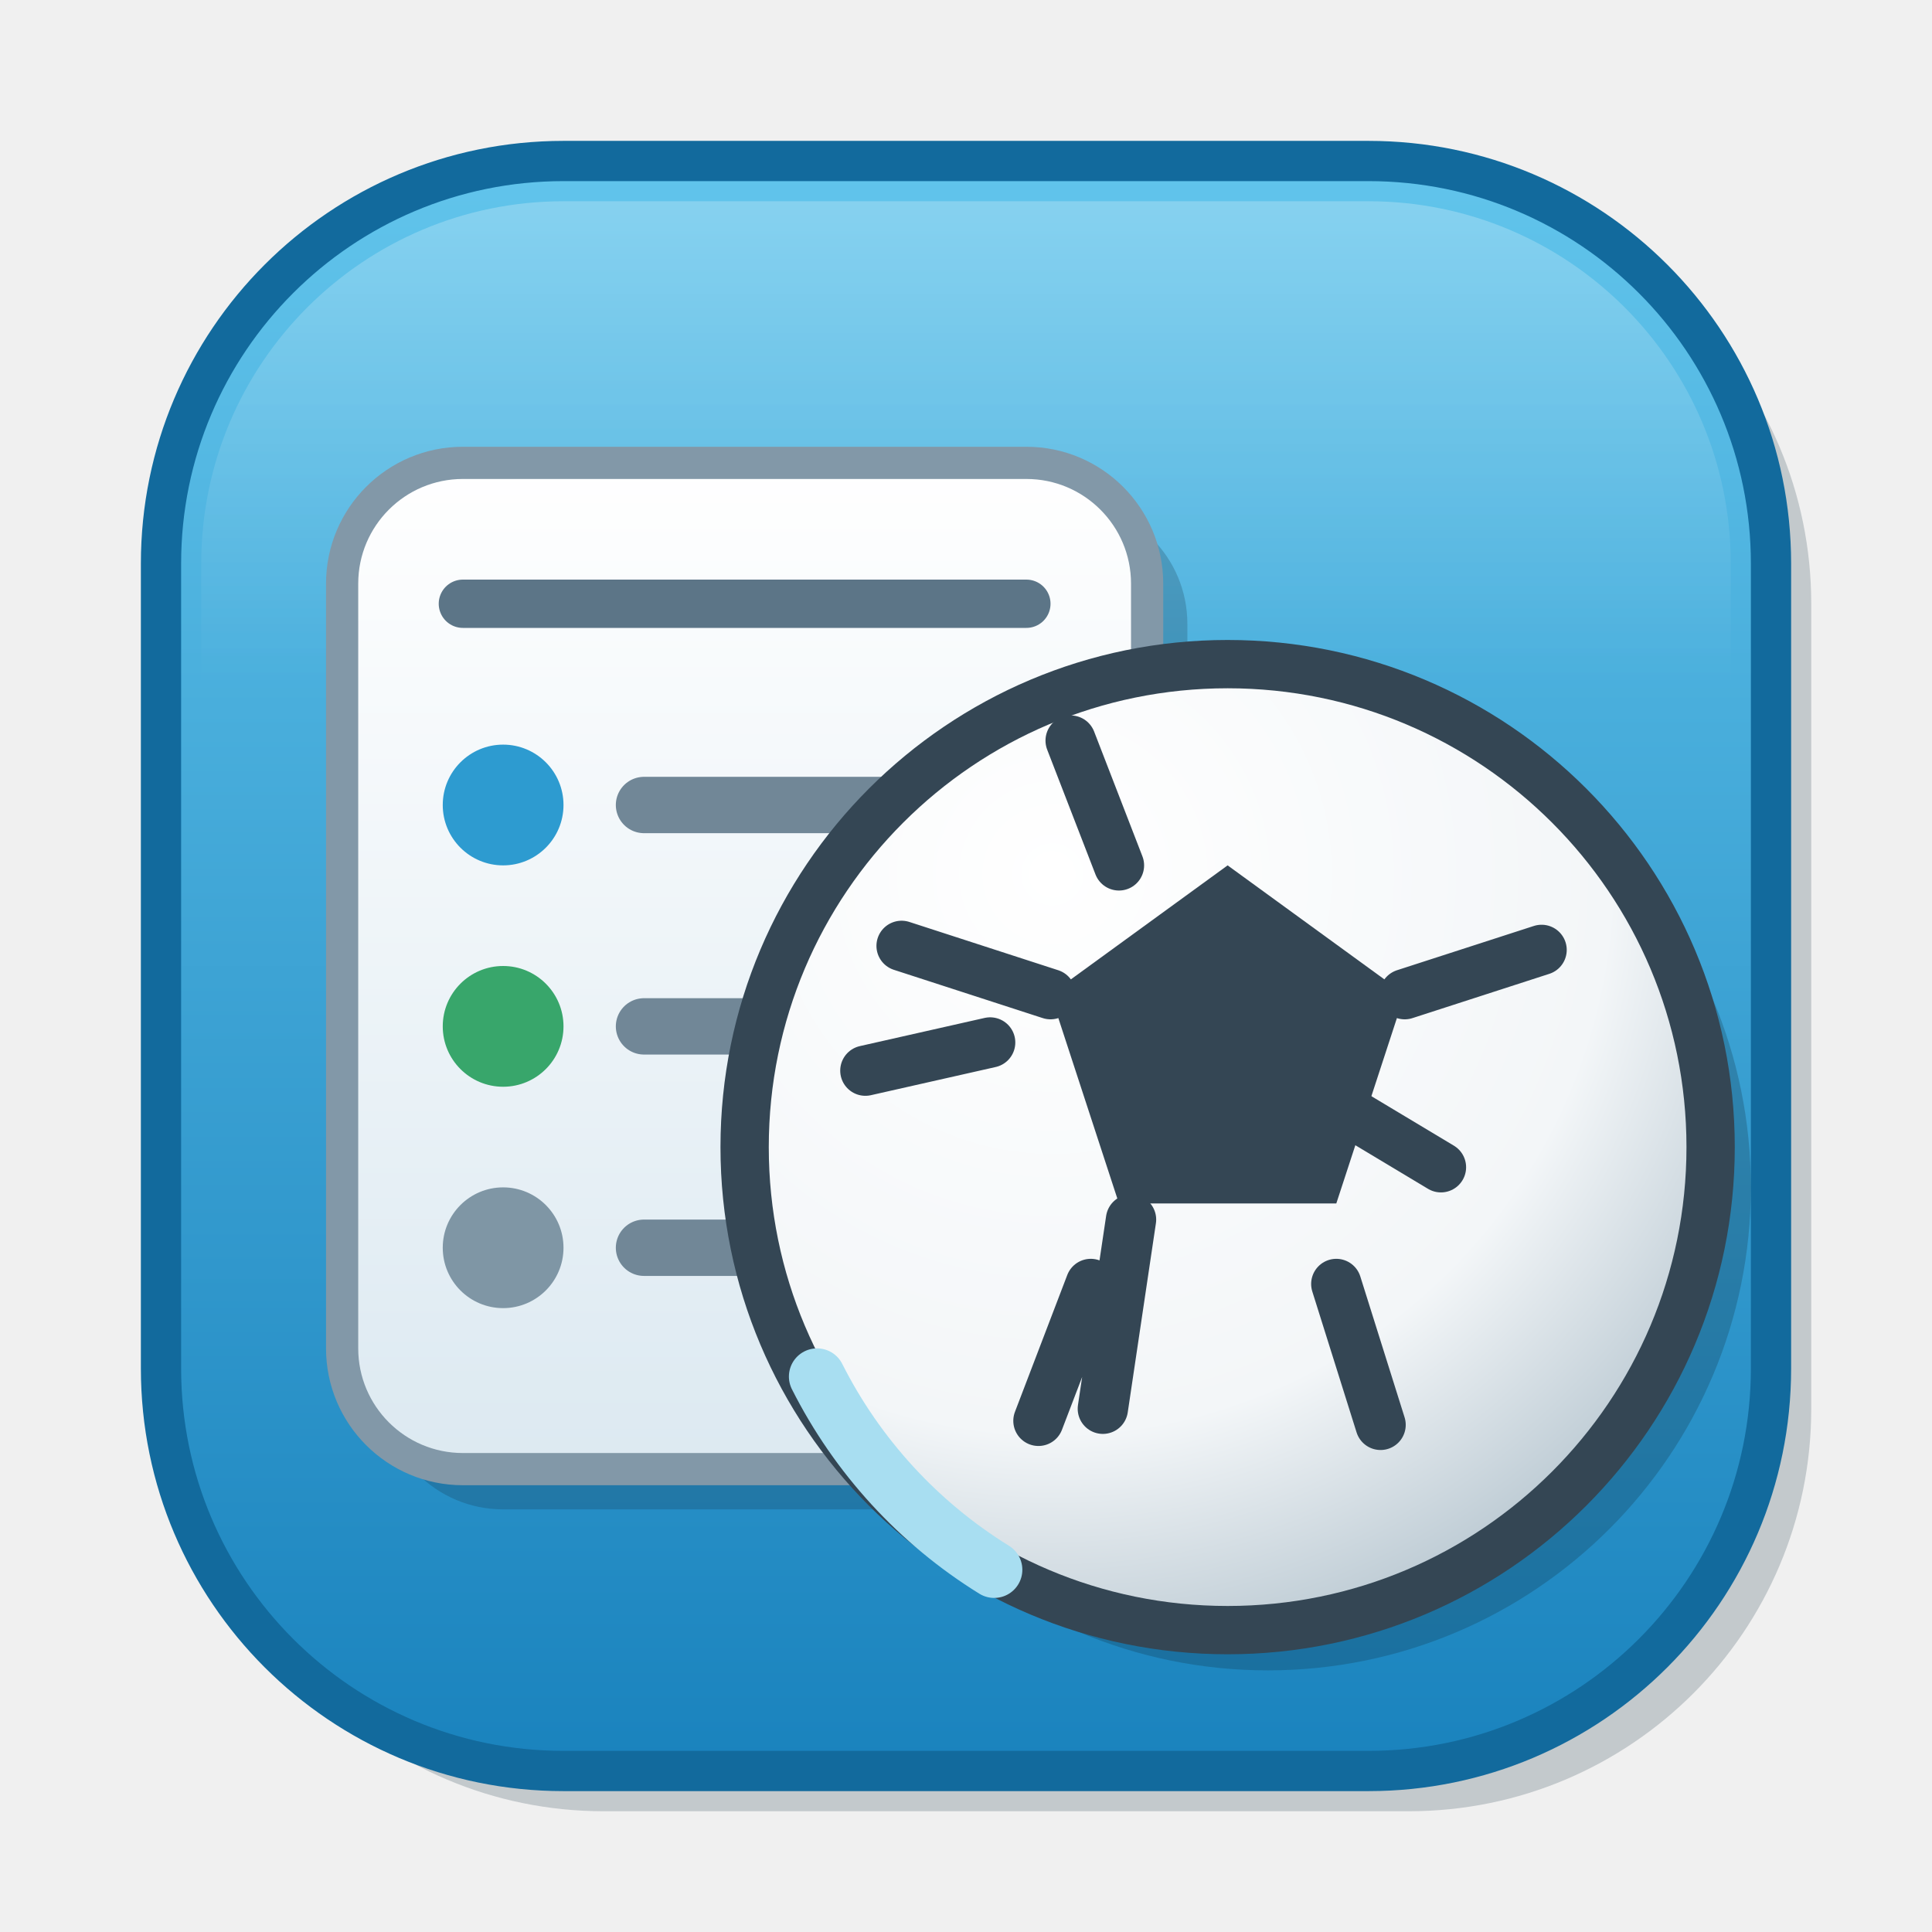
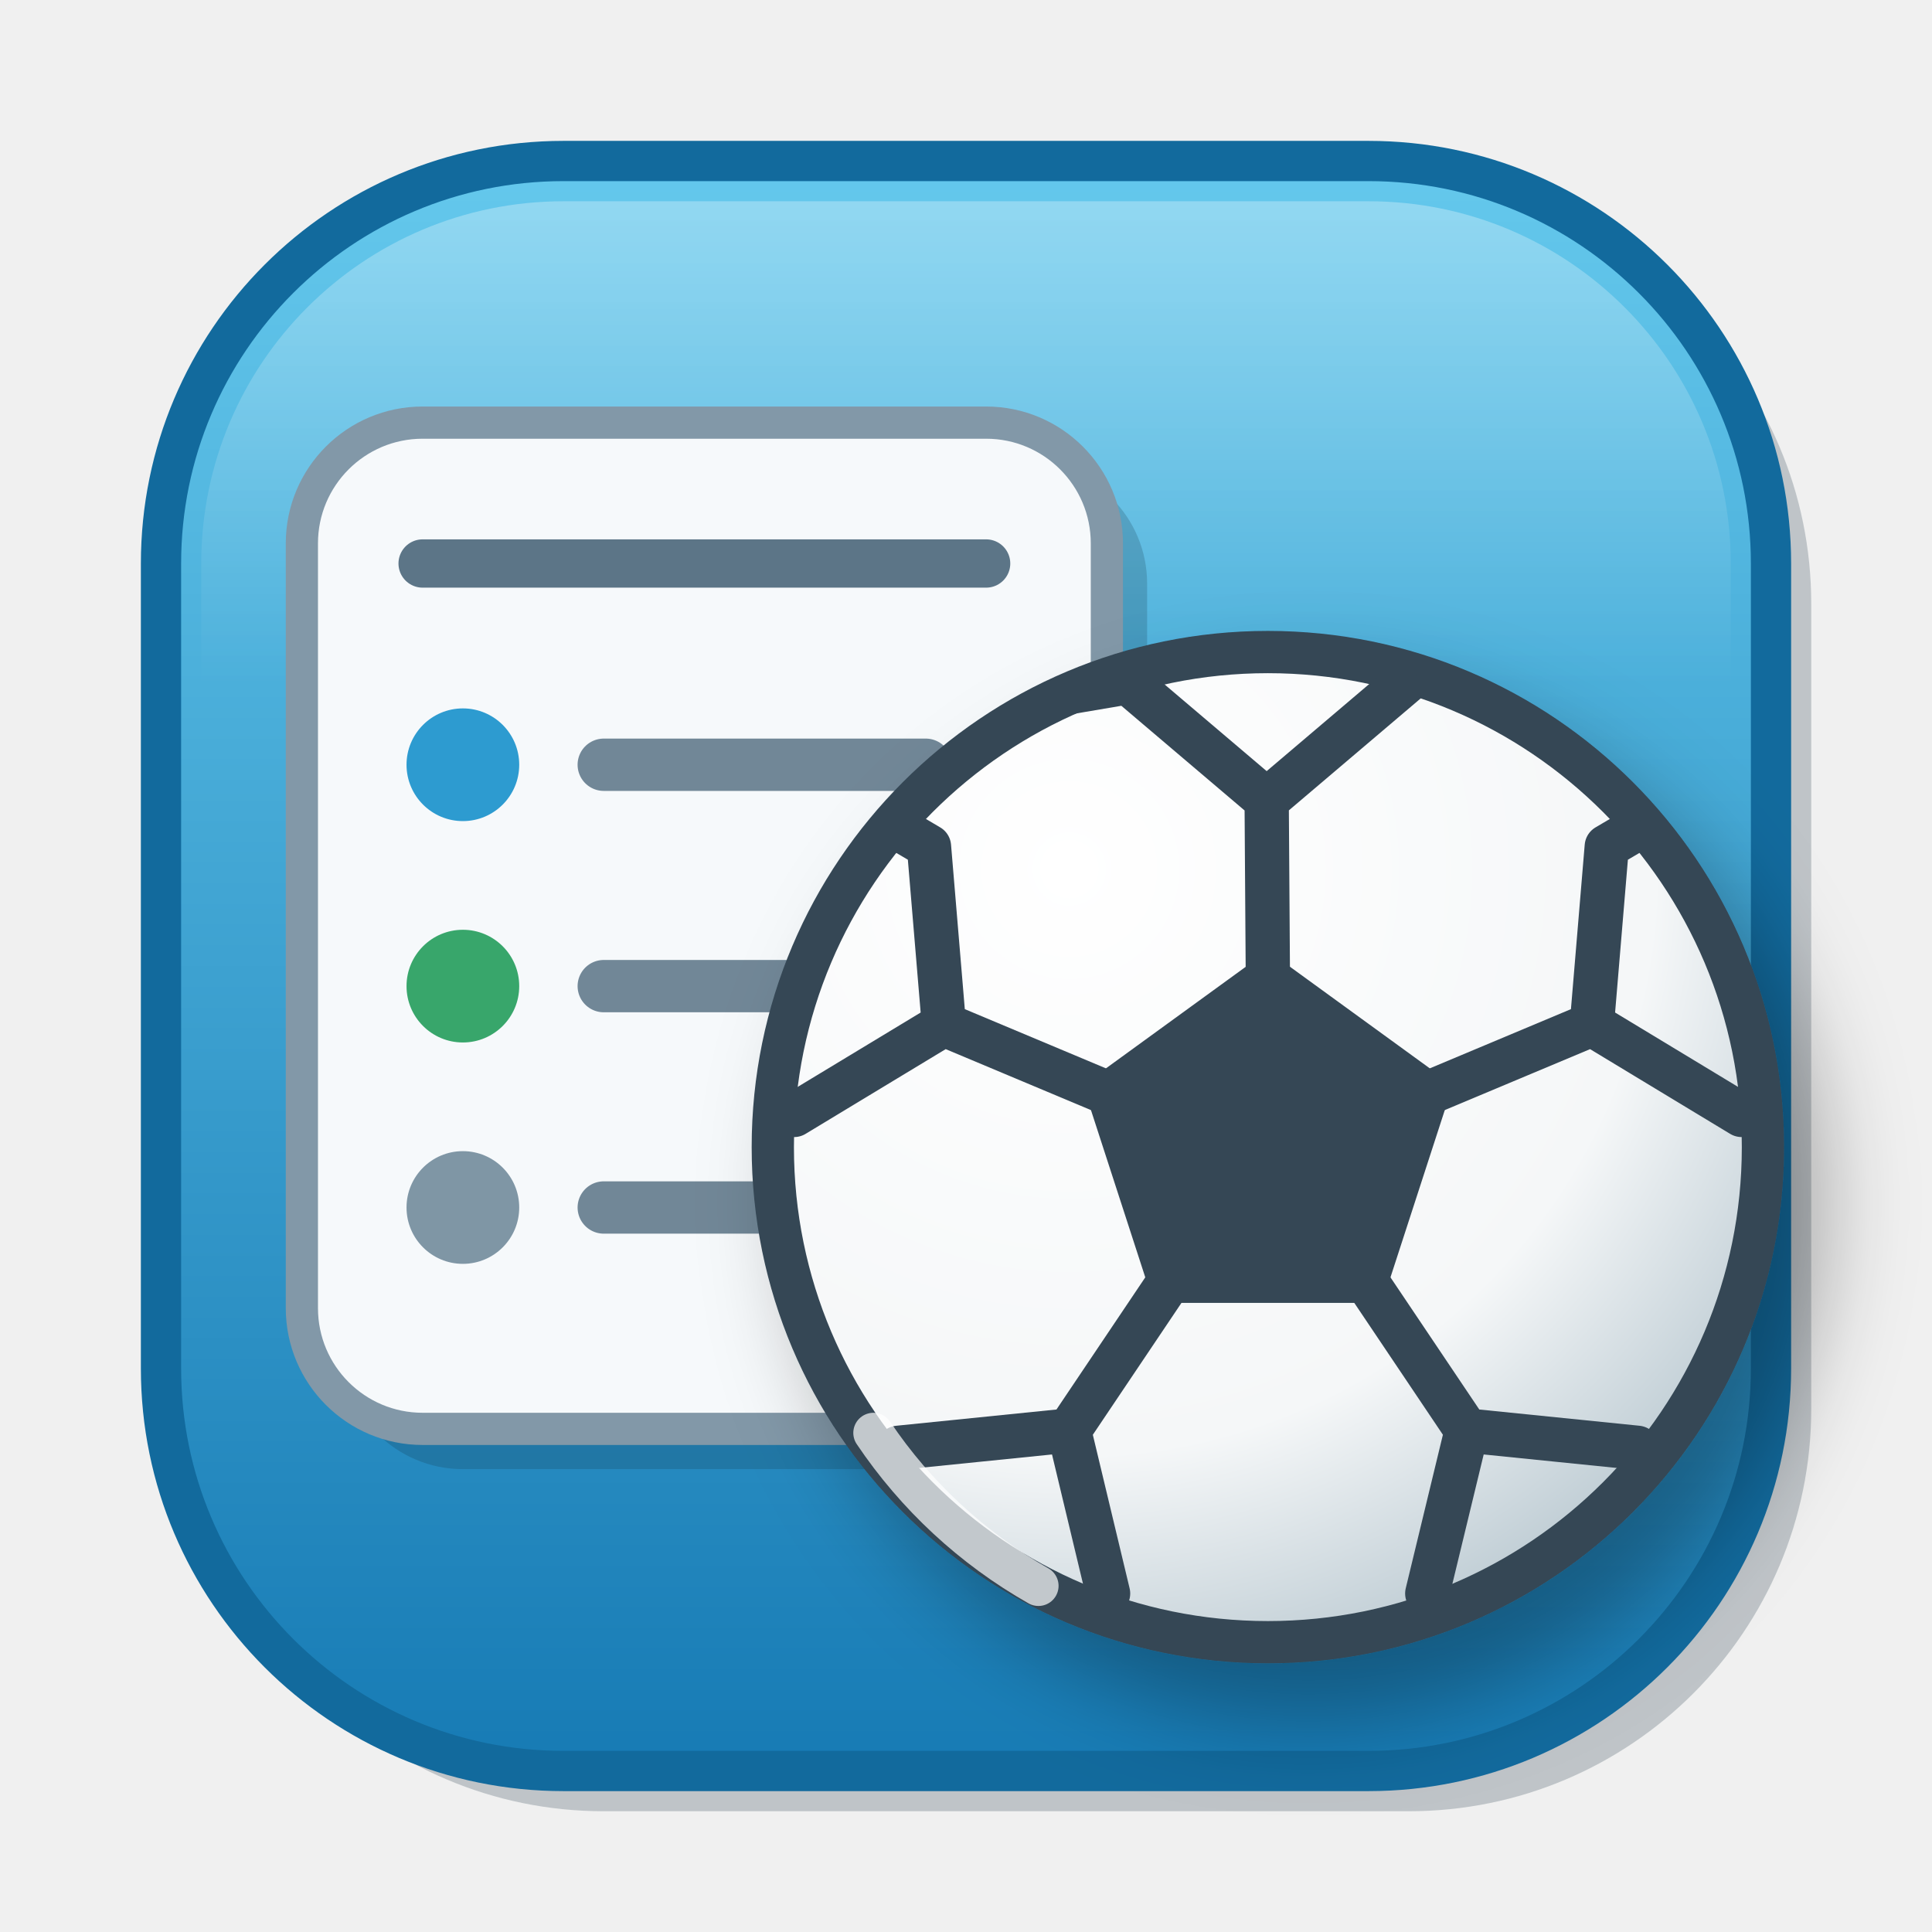
<svg xmlns="http://www.w3.org/2000/svg" viewBox="0 0 48 48">
  <defs>
    <linearGradient id="tile" x1="0" y1="0" x2="0" y2="1">
-       <stop offset="0" stop-color="#62c5ec" />
-       <stop offset="1" stop-color="#1982bd" />
+       <stop offset="0" stop-color="#65c9ed" />
+       <stop offset="1" stop-color="#167ab4" />
    </linearGradient>
-     <linearGradient id="tile-gloss" x1="0" y1="0" x2="0" y2="1">
-       <stop offset="0" stop-color="#fff" stop-opacity=".24" />
+     <linearGradient id="tile-light" x1="0" y1="0" x2="0" y2="1">
+       <stop offset="0" stop-color="#fff" stop-opacity=".30" />
      <stop offset="1" stop-color="#fff" stop-opacity="0" />
    </linearGradient>
-     <linearGradient id="card" x1="0" y1="0" x2="0" y2="1">
+     <radialGradient id="ball" cx=".3" cy=".22" r=".82">
      <stop offset="0" stop-color="#fff" />
-       <stop offset="1" stop-color="#dce9f1" />
-     </linearGradient>
-     <radialGradient id="ball" cx=".32" cy=".22" r=".82">
-       <stop offset="0" stop-color="#fff" />
-       <stop offset=".7" stop-color="#f3f6f8" />
-       <stop offset="1" stop-color="#bdcbd4" />
+       <stop offset=".72" stop-color="#f5f7f8" />
+       <stop offset="1" stop-color="#c3d0d7" />
    </radialGradient>
+     <filter id="shadow" x="-35%" y="-30%" width="180%" height="180%">
+       <feGaussianBlur in="SourceAlpha" stdDeviation="1.1" />
+       <feOffset dx="1" dy="1.4" result="blur" />
+       <feComponentTransfer>
+         <feFuncA type="linear" slope=".3" />
+       </feComponentTransfer>
+       <feMerge>
+         <feMergeNode />
+         <feMergeNode in="SourceGraphic" />
+       </feMerge>
+     </filter>
+     <clipPath id="ball-clip">
+       <circle cx="31.5" cy="28.5" r="12.3" />
+     </clipPath>
  </defs>
-   <rect x="5" y="5" width="40" height="40" rx="10" fill="#102b3c" opacity=".20" />
+   <rect x="5" y="5" width="40" height="40" rx="10" fill="#102b3c" opacity=".22" />
  <rect x="4" y="4" width="40" height="40" rx="10" fill="url(#tile)" stroke="#126a9d" stroke-width="1" />
-   <path d="M5 14a9 9 0 0 1 9-9h20a9 9 0 0 1 9 9v3H5z" fill="url(#tile-gloss)" />
-   <rect x="9.5" y="12.5" width="20" height="25" rx="3" fill="#102b3c" opacity=".22" />
-   <rect x="8.5" y="11.5" width="20" height="25" rx="3" fill="url(#card)" stroke="#8298a8" stroke-width=".8" />
-   <path d="M11.5 15h14" stroke="#5c7587" stroke-linecap="round" stroke-width="1.2" />
-   <circle cx="12.5" cy="20" r="1.5" fill="#2d9bd0" />
-   <path d="M16 20h8" stroke="#718797" stroke-linecap="round" stroke-width="1.4" />
-   <circle cx="12.5" cy="25.5" r="1.5" fill="#38a66b" />
-   <path d="M16 25.5h6.5" stroke="#718797" stroke-linecap="round" stroke-width="1.4" />
-   <circle cx="12.5" cy="31" r="1.5" fill="#7f96a5" />
-   <path d="M16 31h8" stroke="#718797" stroke-linecap="round" stroke-width="1.4" />
-   <circle cx="31.5" cy="29.5" r="12" fill="#102b3c" opacity=".25" />
-   <circle cx="30.5" cy="28.5" r="12" fill="url(#ball)" stroke="#344654" stroke-width="1.2" />
-   <path d="m30.5 21.5 4.4 3.2-1.7 5.2h-5.4l-1.7-5.2z" fill="#344654" />
-   <g fill="none" stroke="#344654" stroke-linecap="round" stroke-linejoin="round" stroke-width="1.25">
-     <path d="m26.1 24.7-3.7-1.2m5.4-2-1.2-3.1m8.3 6.3 3.4-1.1m-5.1 8.3 1.1 3.5m-7.2-3.5-1.3 3.4m-1.2-9.4-3.1.7m6.6 3.7-.7 4.7m5.4-7.8 3 1.8" />
+   <path d="M5 14a9 9 0 0 1 9-9h20a9 9 0 0 1 9 9v3H5z" fill="url(#tile-light)" />
+   <g>
+     <rect x="8.5" y="11.5" width="20" height="25" rx="3" fill="#102b3c" opacity=".20" />
+     <rect x="7.5" y="10.5" width="20" height="25" rx="3" fill="#f6f9fb" stroke="#8298a8" stroke-width=".8" />
+     <path d="M10.5 14h14" stroke="#5c7587" stroke-linecap="round" stroke-width="1.2" />
+     <circle cx="11.5" cy="19" r="1.4" fill="#2d9bd0" />
+     <path d="M15 19h8" stroke="#718797" stroke-linecap="round" stroke-width="1.3" />
+     <circle cx="11.5" cy="24.5" r="1.4" fill="#38a66b" />
+     <path d="M15 24.5h6.5" stroke="#718797" stroke-linecap="round" stroke-width="1.3" />
+     <circle cx="11.5" cy="30" r="1.4" fill="#7f96a5" />
+     <path d="M15 30h8" stroke="#718797" stroke-linecap="round" stroke-width="1.3" />
  </g>
-   <path d="M20.3 34.2a12 12 0 0 0 4.4 4.8" fill="none" stroke="#a8def1" stroke-linecap="round" stroke-width="1.4" />
+   <g filter="url(#shadow)">
+     <circle cx="31.5" cy="28.5" r="12.3" fill="url(#ball)" stroke="#344654" stroke-width="1.05" />
+     <g clip-path="url(#ball-clip)" fill="none" stroke="#344654" stroke-width="1.1" stroke-linecap="round" stroke-linejoin="round">
+       <path d="m31.5 24.3 3.95 2.87-1.51 4.65h-4.88l-1.51-4.65z" fill="#344654" stroke="#344654" />
+       <path d="m31.5 24.3-.03-4.42 3.45-2.93M35.45 27.17l4.1-1.72 3.72 2.25M33.94 31.82l2.5 3.72-.98 4.05M29.06 31.82l-2.5 3.72.97 4.05M27.55 27.17l-4.1-1.72-3.72 2.25M31.47 19.88l-3.45-2.93-3.77.64M39.55 25.45l.37-4.42 3.43-2.02M36.44 35.54l4.24.43 2.36 3.22M26.56 35.54l-4.24.43-2.36 3.22M23.45 25.45l-.37-4.42-3.43-2.02" />
+     </g>
+     <path d="M21.7 35.6a12.2 12.2 0 0 0 4.1 3.8" fill="none" stroke="#fff" stroke-opacity=".7" stroke-linecap="round" stroke-width="1" />
+   </g>
</svg>
